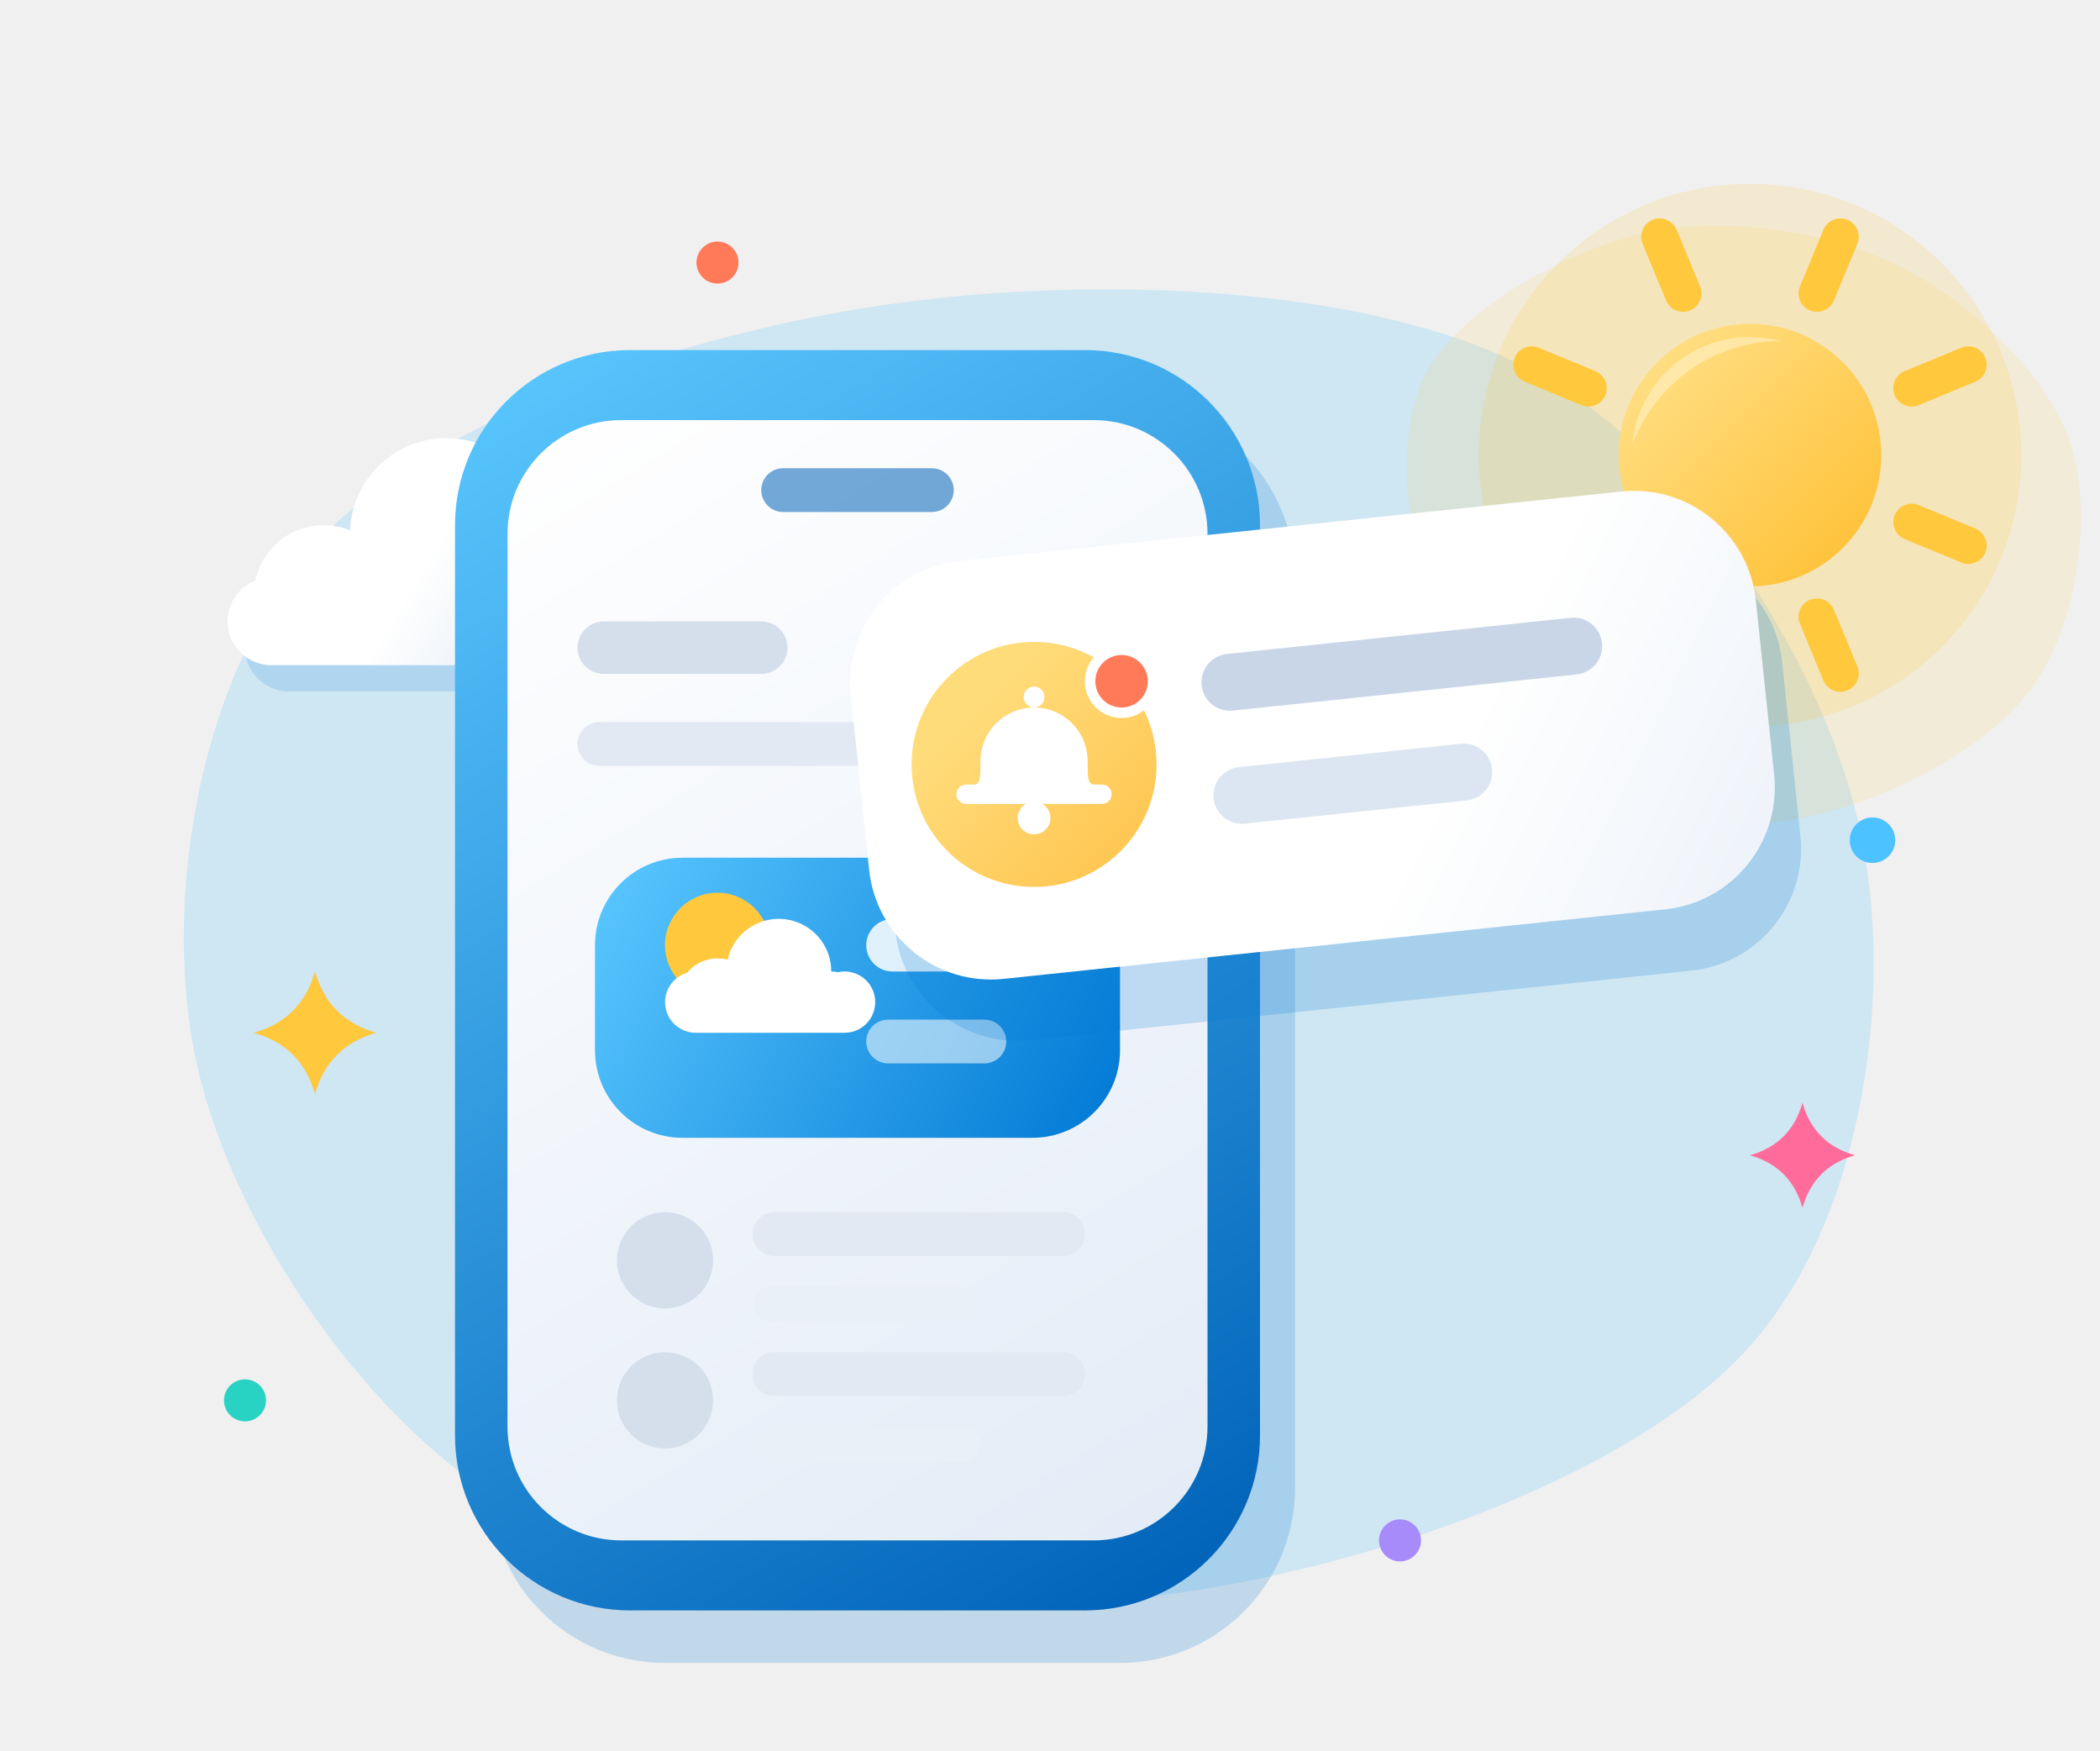
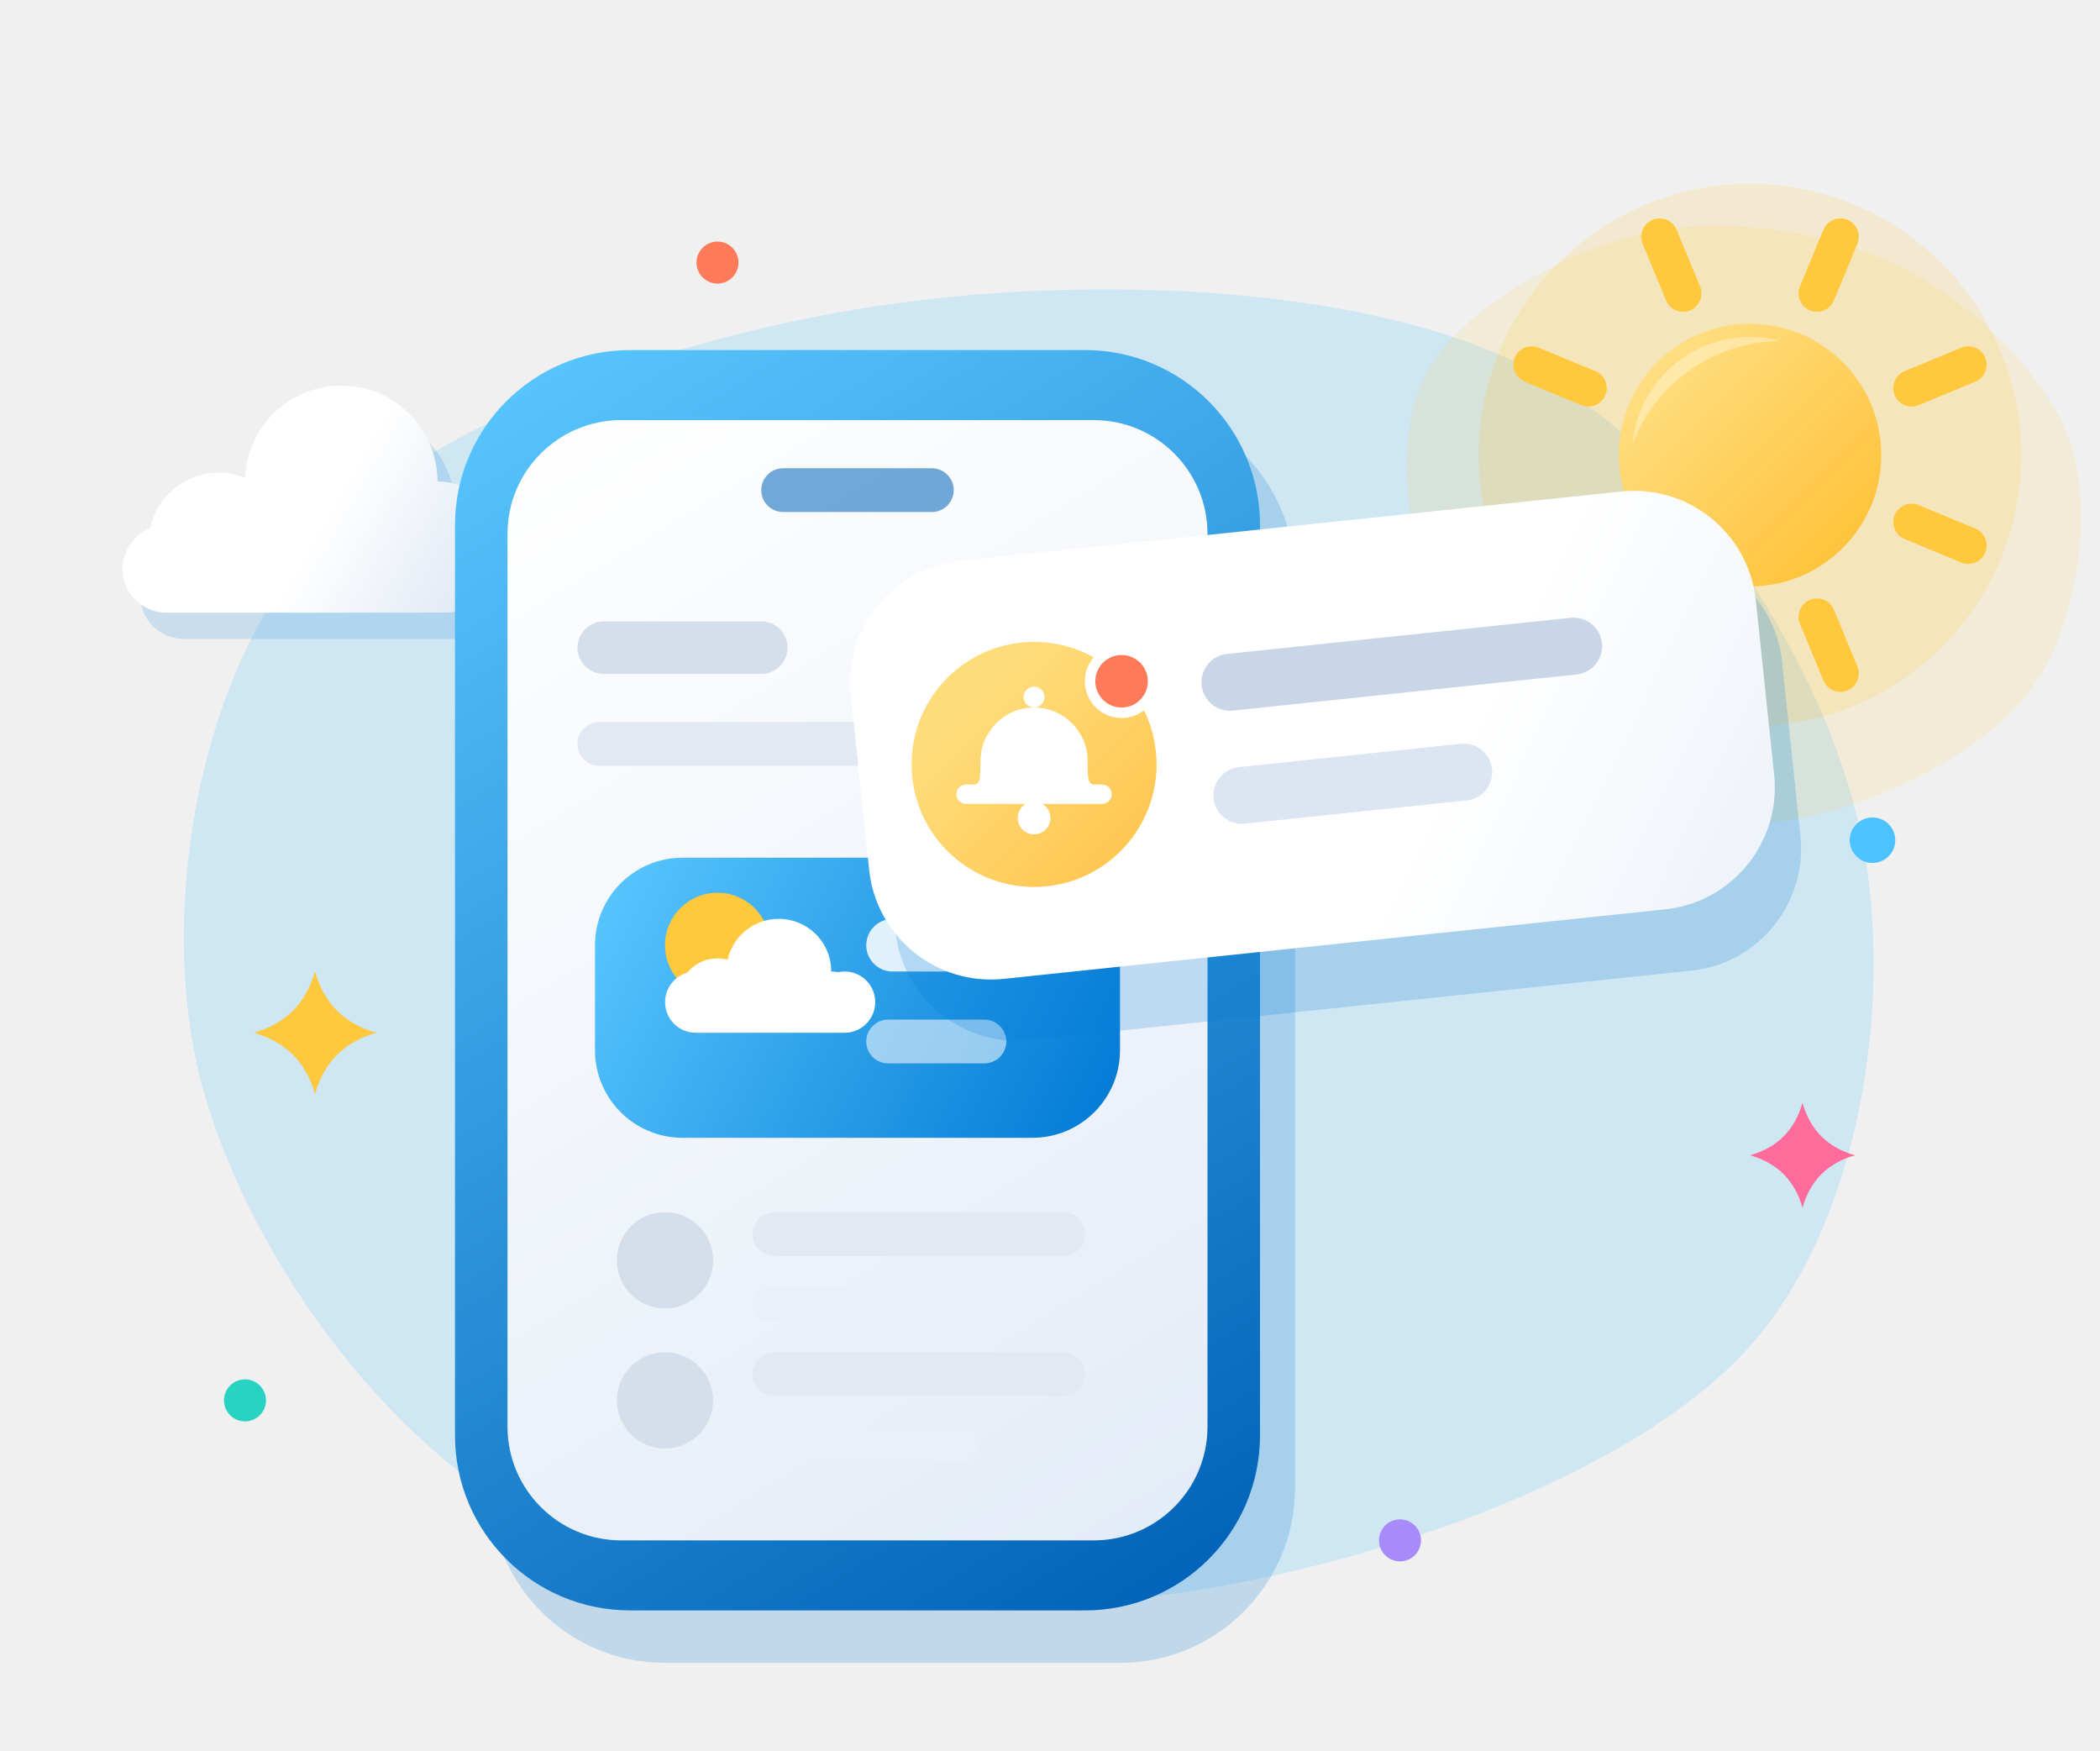
<svg xmlns="http://www.w3.org/2000/svg" viewBox="0 0 240 200">
  <defs>
    <linearGradient id="phone" gradientUnits="userSpaceOnUse" x1="54" y1="40" x2="142" y2="180">
      <stop offset="0" stop-color="#5BC8FF" />
      <stop offset="1" stop-color="#0062B8" />
    </linearGradient>
    <linearGradient id="screen" gradientUnits="userSpaceOnUse" x1="60" y1="48" x2="136" y2="172">
      <stop offset="0" stop-color="#FFFFFF" />
      <stop offset="1" stop-color="#E4ECF7" />
    </linearGradient>
    <linearGradient id="card" gradientUnits="userSpaceOnUse" x1="100" y1="60" x2="206" y2="112">
      <stop offset="0" stop-color="#FFFFFF" />
      <stop offset="0.6" stop-color="#FFFFFF" />
      <stop offset="1" stop-color="#EAF0F8" />
    </linearGradient>
    <linearGradient id="bellDisc" gradientUnits="userSpaceOnUse" x1="118" y1="74" x2="146" y2="102">
      <stop offset="0" stop-color="#FFDC7A" />
      <stop offset="1" stop-color="#FFB93A" />
    </linearGradient>
    <linearGradient id="sun" gradientUnits="userSpaceOnUse" x1="185" y1="37" x2="215" y2="67">
      <stop offset="0" stop-color="#FFE38F" />
      <stop offset="1" stop-color="#FFBE2E" />
    </linearGradient>
-     <linearGradient id="cloud" gradientUnits="userSpaceOnUse" x1="26" y1="52" x2="66" y2="76">
+     <linearGradient id="cloud" gradientUnits="userSpaceOnUse" x1="14" y1="46" x2="56" y2="70">
      <stop offset="0" stop-color="#FFFFFF" />
      <stop offset="0.55" stop-color="#FFFFFF" />
      <stop offset="1" stop-color="#DCE6F2" />
    </linearGradient>
    <linearGradient id="miniCard" gradientUnits="userSpaceOnUse" x1="68" y1="98" x2="128" y2="130">
      <stop offset="0" stop-color="#5BC8FF" />
      <stop offset="1" stop-color="#0078D4" />
    </linearGradient>
  </defs>
  <path fill="#4CC2FF" fill-opacity="0.2" d="M199.92,153.89 C186.88,168.45 157.54,178.78 134.32,182.06 C111.11,185.33 79.28,183.63 60.64,173.53 C42,163.44 26.57,140.04 22.47,121.48 C18.38,102.91 22.86,76.57 36.08,62.11 C49.31,47.66 78.64,38 101.85,34.73 C125.06,31.46 156.91,32.48 175.36,42.47 C193.81,52.46 208.45,76.09 212.54,94.66 C216.63,113.23 212.95,139.32 199.92,153.89 Z" />
  <path fill="#FFC83D" fill-opacity="0.14" d="M232.64,78 C227.84,85.06 216.94,90.84 207.84,93.03 C198.73,95.23 185.43,95.29 178,91.18 C170.57,87.07 165.67,76.58 163.23,68.39 C160.79,60.19 159.22,48.96 163.36,42 C167.5,35.04 179.12,28.55 188.06,26.62 C197,24.68 208.9,26.37 217,30.38 C225.1,34.39 234.03,42.75 236.64,50.68 C239.24,58.62 237.44,70.94 232.64,78 Z" />
  <circle cx="200" cy="52" r="31" fill="#FFC83D" fill-opacity="0.18" />
  <path fill="#FFC83D" d="M217.67,61.59 L224.14,64.27 A2.1,2.1 0 0 0 225.75,60.39 L219.28,57.71 A2.1,2.1 0 0 0 217.67,61.59 Z" />
  <path fill="#FFC83D" d="M205.71,71.28 L208.39,77.75 A2.1,2.1 0 0 0 212.27,76.14 L209.59,69.67 A2.1,2.1 0 0 0 205.71,71.28 Z" />
  <path fill="#FFC83D" d="M190.41,69.67 L187.73,76.14 A2.1,2.1 0 0 0 191.61,77.75 L194.29,71.28 A2.1,2.1 0 0 0 190.41,69.67 Z" />
  <path fill="#FFC83D" d="M180.72,57.71 L174.25,60.39 A2.1,2.1 0 0 0 175.86,64.27 L182.33,61.59 A2.1,2.1 0 0 0 180.72,57.71 Z" />
  <path fill="#FFC83D" d="M182.33,42.41 L175.86,39.73 A2.1,2.1 0 0 0 174.25,43.61 L180.72,46.29 A2.1,2.1 0 0 0 182.33,42.41 Z" />
  <path fill="#FFC83D" d="M194.29,32.72 L191.61,26.25 A2.1,2.1 0 0 0 187.73,27.86 L190.41,34.33 A2.1,2.1 0 0 0 194.29,32.72 Z" />
  <path fill="#FFC83D" d="M209.59,34.33 L212.27,27.86 A2.1,2.1 0 0 0 208.39,26.25 L205.71,32.72 A2.1,2.1 0 0 0 209.59,34.33 Z" />
  <path fill="#FFC83D" d="M219.28,46.29 L225.75,43.61 A2.1,2.1 0 0 0 224.14,39.73 L217.67,42.41 A2.1,2.1 0 0 0 219.28,46.29 Z" />
  <circle cx="200" cy="52" r="15" fill="url(#sun)" />
  <path fill="#FFFFFF" fill-opacity="0.35" d="M186.55,50.82 A13.5,13.5 0 0 1 203.49,38.96 A18.23,18.23 0 0 0 186.55,50.82 Z" />
-   <path fill="#0078D4" fill-opacity="0.16" d="M33,79 L63,79 A5,5 0 0 0 67.33,76.5 A7,7 0 0 0 64,64.07 A11,11 0 0 0 42.01,63.59 A8,8 0 0 0 31.17,69.35 A5,5 0 0 0 33,79 Z" />
-   <path fill="url(#cloud)" d="M31,76 L61,76 A5,5 0 0 0 65.33,73.5 A7,7 0 0 0 62,61.07 A11,11 0 0 0 40.01,60.59 A8,8 0 0 0 29.17,66.35 A5,5 0 0 0 31,76 Z" />
+   <path fill="#0078D4" fill-opacity="0.16" d="M21,73 L53,73 A5,5 0 0 0 57.95,68.68 A7,7 0 0 0 52,58 A11,11 0 0 0 30.01,57.59 A8,8 0 0 0 19.17,63.35 A5,5 0 0 0 21,73 Z" />
+   <path fill="url(#cloud)" d="M19,70 L51,70 A5,5 0 0 0 55.95,65.68 A7,7 0 0 0 50,55 A11,11 0 0 0 28.01,54.59 A8,8 0 0 0 17.17,60.35 A5,5 0 0 0 19,70 Z" />
  <path fill="#0078D4" fill-opacity="0.2" d="M76,46 L128,46 A20,20 0 0 1 148,66 L148,170 A20,20 0 0 1 128,190 L76,190 A20,20 0 0 1 56,170 L56,66 A20,20 0 0 1 76,46 Z" />
  <path fill="url(#phone)" d="M72,40 L124,40 A20,20 0 0 1 144,60 L144,164 A20,20 0 0 1 124,184 L72,184 A20,20 0 0 1 52,164 L52,60 A20,20 0 0 1 72,40 Z" />
  <path fill="url(#screen)" d="M71,48 L125,48 A13,13 0 0 1 138,61 L138,163 A13,13 0 0 1 125,176 L71,176 A13,13 0 0 1 58,163 L58,61 A13,13 0 0 1 71,48 Z" />
  <path fill="#0062B8" fill-opacity="0.55" d="M89.5,53.5 L106.5,53.5 A2.5,2.5 0 0 1 109,56 L109,56 A2.5,2.5 0 0 1 106.5,58.5 L89.5,58.5 A2.5,2.5 0 0 1 87,56 L87,56 A2.5,2.5 0 0 1 89.5,53.5 Z" />
  <path fill="#D5DFEC" d="M69,71 L87,71 A3,3 0 0 1 90,74 L90,74 A3,3 0 0 1 87,77 L69,77 A3,3 0 0 1 66,74 L66,74 A3,3 0 0 1 69,71 Z" />
  <path fill="#E2E9F3" d="M68.5,82.5 L107.5,82.5 A2.5,2.5 0 0 1 110,85 L110,85 A2.5,2.5 0 0 1 107.5,87.5 L68.5,87.5 A2.5,2.5 0 0 1 66,85 L66,85 A2.5,2.5 0 0 1 68.5,82.5 Z" />
  <path fill="url(#miniCard)" d="M78,98 L118,98 A10,10 0 0 1 128,108 L128,120 A10,10 0 0 1 118,130 L78,130 A10,10 0 0 1 68,120 L68,108 A10,10 0 0 1 78,98 Z" />
  <circle cx="82" cy="108" r="6" fill="#FFC83D" />
  <path fill="#FFFFFF" d="M79.5,118 L96.5,118 A3.5,3.5 0 1 0 95.78,111.08 A4,4 0 0 0 95,111 A6,6 0 0 0 83.15,109.65 A4.5,4.5 0 0 0 78.53,111.14 A3.5,3.5 0 0 0 79.5,118 Z" />
  <path fill="#FFFFFF" fill-opacity="0.85" d="M102,105 L118,105 A3,3 0 0 1 121,108 L121,108 A3,3 0 0 1 118,111 L102,111 A3,3 0 0 1 99,108 L99,108 A3,3 0 0 1 102,105 Z" />
  <path fill="#FFFFFF" fill-opacity="0.55" d="M101.5,116.5 L112.5,116.5 A2.5,2.5 0 0 1 115,119 L115,119 A2.5,2.5 0 0 1 112.5,121.5 L101.5,121.5 A2.5,2.5 0 0 1 99,119 L99,119 A2.5,2.5 0 0 1 101.5,116.5 Z" />
  <circle cx="76" cy="144" r="5.5" fill="#D5DFEC" />
  <path fill="#E2E9F3" d="M88.5,138.5 L121.5,138.5 A2.5,2.5 0 0 1 124,141 L124,141 A2.5,2.5 0 0 1 121.5,143.5 L88.5,143.5 A2.5,2.5 0 0 1 86,141 L86,141 A2.5,2.5 0 0 1 88.5,138.5 Z" />
  <path fill="#EAF0F8" d="M88,147 L110,147 A2,2 0 0 1 112,149 L112,149 A2,2 0 0 1 110,151 L88,151 A2,2 0 0 1 86,149 L86,149 A2,2 0 0 1 88,147 Z" />
  <circle cx="76" cy="160" r="5.5" fill="#D5DFEC" />
  <path fill="#E2E9F3" d="M88.5,154.5 L121.5,154.5 A2.5,2.5 0 0 1 124,157 L124,157 A2.5,2.5 0 0 1 121.5,159.5 L88.5,159.5 A2.5,2.5 0 0 1 86,157 L86,157 A2.5,2.5 0 0 1 88.5,154.5 Z" />
  <path fill="#EAF0F8" d="M88,163 L110,163 A2,2 0 0 1 112,165 L112,165 A2,2 0 0 1 110,167 L88,167 A2,2 0 0 1 86,165 L86,165 A2,2 0 0 1 88,163 Z" />
  <path fill="#0078D4" fill-opacity="0.2" d="M112.7,71.1 L188.28,63.16 A14,14 0 0 1 203.67,75.62 L205.76,95.51 A14,14 0 0 1 193.3,110.9 L117.72,118.84 A14,14 0 0 1 102.33,106.38 L100.24,86.49 A14,14 0 0 1 112.7,71.1 Z" />
  <path fill="url(#card)" d="M109.7,64.1 L185.28,56.16 A14,14 0 0 1 200.67,68.62 L202.76,88.51 A14,14 0 0 1 190.3,103.9 L114.72,111.84 A14,14 0 0 1 99.33,99.38 L97.24,79.49 A14,14 0 0 1 109.7,64.1 Z" />
  <circle cx="118.18" cy="87.34" r="14" fill="url(#bellDisc)" />
  <path fill="#FFFFFF" d="M112.06,86.96 A6.12,6.12 0 0 1 124.3,86.96 C124.3,90.7 124.6,88.7 126.13,90.74 L110.22,90.74 C111.75,88.7 112.06,90.7 112.06,86.96 Z" />
  <path fill="#FFFFFF" d="M110.41,89.64 L125.94,89.64 A1.1,1.1 0 0 1 127.05,90.74 L127.05,90.74 A1.1,1.1 0 0 1 125.94,91.85 L110.41,91.85 A1.1,1.1 0 0 1 109.3,90.74 L109.3,90.74 A1.1,1.1 0 0 1 110.41,89.64 Z" />
  <circle cx="118.18" cy="93.46" r="1.87" fill="#FFFFFF" />
  <circle cx="118.18" cy="79.64" r="1.19" fill="#FFFFFF" />
  <circle cx="128.18" cy="77.84" r="4.2" fill="#FFFFFF" />
  <circle cx="128.18" cy="77.84" r="3" fill="#FF7A59" />
  <path fill="#C9D6E8" d="M140.23,74.72 L179.51,70.59 A3.25,3.25 0 0 1 183.08,73.48 L183.08,73.48 A3.25,3.25 0 0 1 180.19,77.06 L140.91,81.19 A3.25,3.25 0 0 1 137.33,78.29 L137.33,78.29 A3.25,3.25 0 0 1 140.23,74.72 Z" />
  <path fill="#DCE6F2" d="M141.59,87.65 L166.95,84.98 A3.25,3.25 0 0 1 170.52,87.88 L170.52,87.88 A3.25,3.25 0 0 1 167.63,91.45 L142.26,94.11 A3.25,3.25 0 0 1 138.69,91.22 L138.69,91.22 A3.25,3.25 0 0 1 141.59,87.65 Z" />
  <path fill="#FFC83D" d="M36,111 Q37.54,116.46 43,118 Q37.54,119.54 36,125 Q34.46,119.54 29,118 Q34.46,116.46 36,111 Z" />
  <path fill="#FF6B9A" d="M206,126 Q207.32,130.68 212,132 Q207.32,133.32 206,138 Q204.68,133.32 200,132 Q204.68,130.68 206,126 Z" />
  <circle cx="214" cy="96" r="2.6" fill="#4CC2FF" />
  <circle cx="28" cy="160" r="2.4" fill="#29D3C3" />
  <circle cx="160" cy="176" r="2.4" fill="#A78BFA" />
  <circle cx="82" cy="30" r="2.4" fill="#FF7A59" />
</svg>
